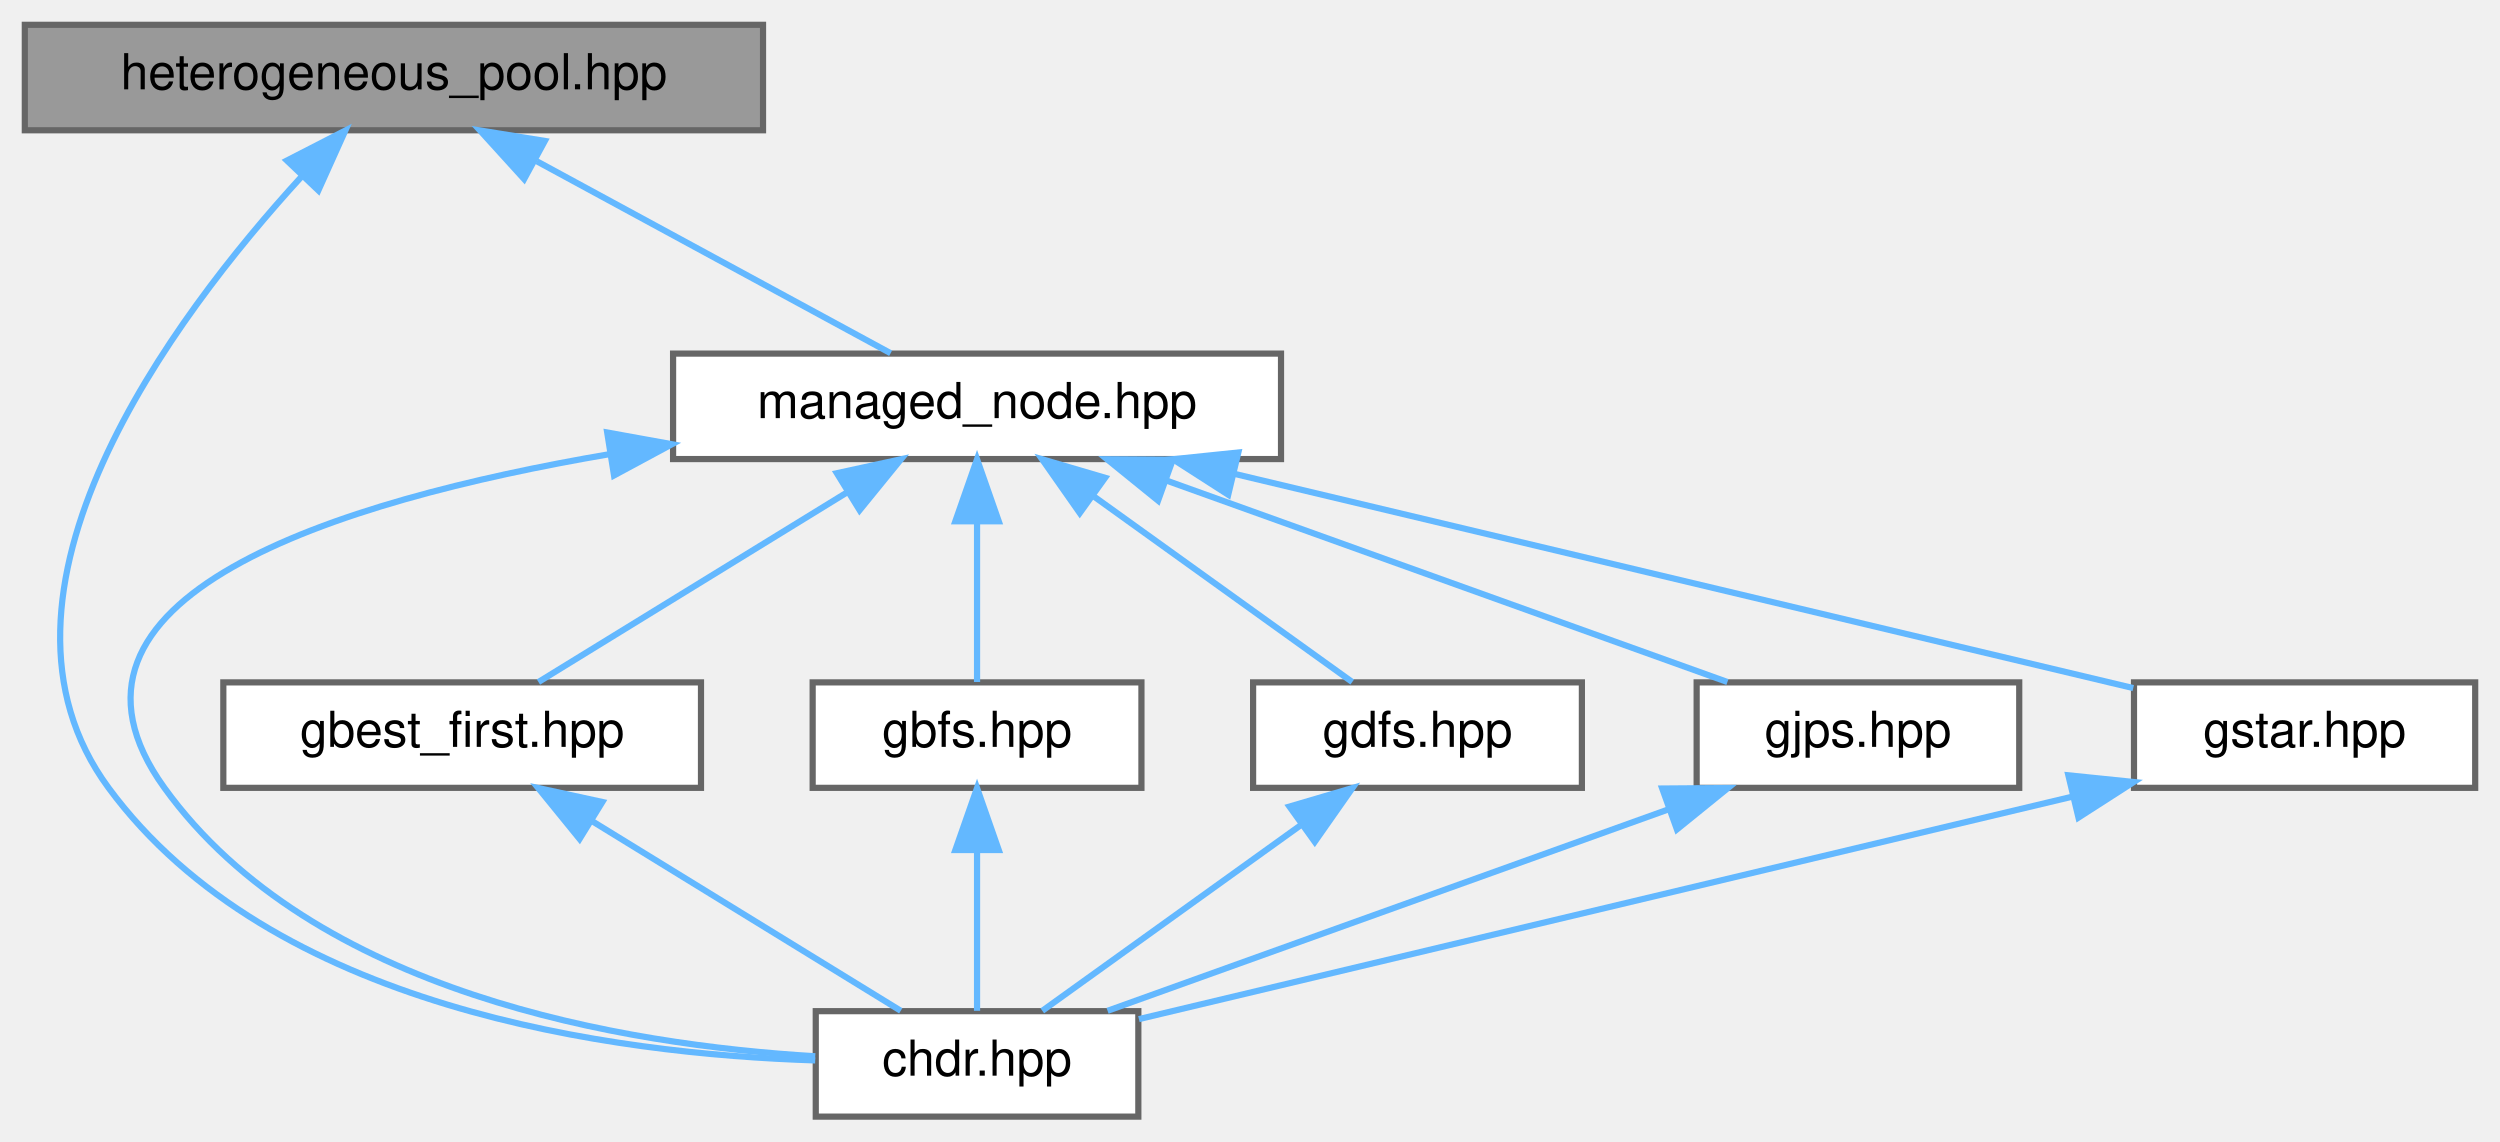
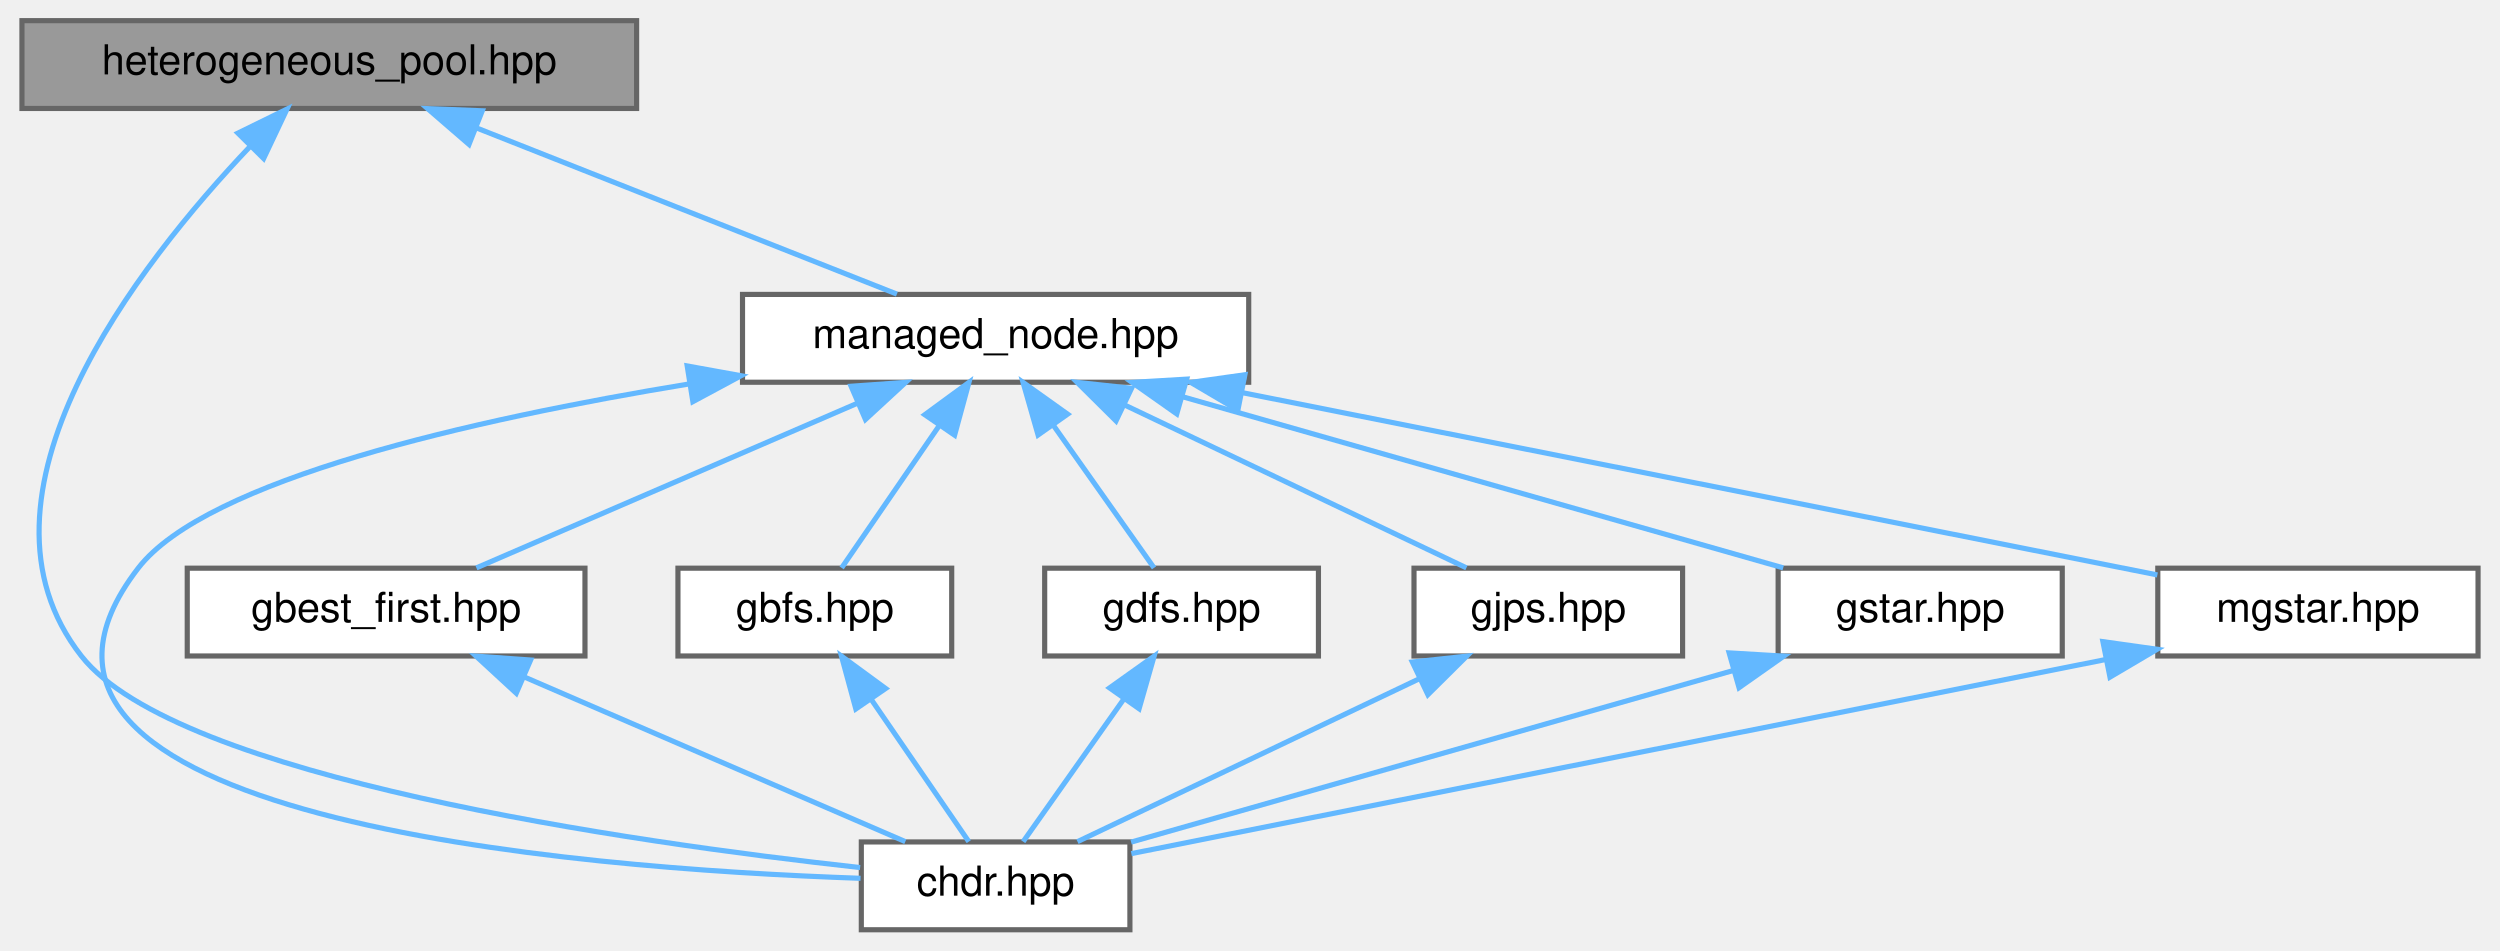
- <svg xmlns="http://www.w3.org/2000/svg" xmlns:xlink="http://www.w3.org/1999/xlink" width="403pt" height="184pt" viewBox="0.00 0.00 403.00 184.00">
+ <svg xmlns="http://www.w3.org/2000/svg" xmlns:xlink="http://www.w3.org/1999/xlink" width="484pt" height="184pt" viewBox="0.00 0.00 483.50 184.00">
  <g id="graph0" class="graph" transform="scale(1 1) rotate(0) translate(4 180)">
    <g id="Node000001" class="node">
      <g id="a_Node000001">
        <a xlink:title=" ">
          <polygon fill="#999999" stroke="#666666" points="119,-176 0,-176 0,-159 119,-159 119,-176" />
          <text text-anchor="middle" x="59.5" y="-165.6" font-family="Helvetica,sans-Serif" font-size="8.00">heterogeneous_pool.hpp</text>
        </a>
      </g>
    </g>
    <g id="Node000002" class="node">
      <g id="a_Node000002">
        <a xlink:href="../../d9/d96/chdr_8hpp.html" target="_top" xlink:title=" ">
-           <polygon fill="white" stroke="#666666" points="179.5,-17 127.5,-17 127.5,0 179.5,0 179.5,-17" />
-           <text text-anchor="middle" x="153.5" y="-6.6" font-family="Helvetica,sans-Serif" font-size="8.00">chdr.hpp</text>
+           <polygon fill="white" stroke="#666666" points="214.5,-17 162.5,-17 162.5,0 214.5,0 214.5,-17" />
+           <text text-anchor="middle" x="188.5" y="-6.6" font-family="Helvetica,sans-Serif" font-size="8.00">chdr.hpp</text>
        </a>
      </g>
    </g>
    <g id="edge1_Node000001_Node000002" class="edge">
      <g id="a_edge1_Node000001_Node000002">
        <a xlink:title=" ">
-           <path fill="none" stroke="#63b8ff" d="M44.64,-151.56C23.69,-128.66 -9.52,-84.26 13.5,-53 39.69,-17.44 94.68,-10.1 127.41,-9.06" />
-           <polygon fill="#63b8ff" stroke="#63b8ff" points="42.25,-154.12 51.67,-158.96 47.32,-149.3 42.25,-154.12" />
+           <path fill="none" stroke="#63b8ff" d="M44.26,-151.74C22.4,-128.76 -12.71,-83.88 11.5,-53 29.95,-29.47 117.63,-16.97 162.27,-12.04" />
+           <polygon fill="#63b8ff" stroke="#63b8ff" points="41.81,-154.23 51.32,-158.89 46.79,-149.31 41.81,-154.23" />
        </a>
      </g>
    </g>
    <g id="Node000003" class="node">
      <g id="a_Node000003">
        <a xlink:href="../../da/deb/managed__node_8hpp.html" target="_top" xlink:title=" ">
-           <polygon fill="white" stroke="#666666" points="202.5,-123 104.5,-123 104.5,-106 202.5,-106 202.5,-123" />
-           <text text-anchor="middle" x="153.5" y="-112.6" font-family="Helvetica,sans-Serif" font-size="8.00">managed_node.hpp</text>
+           <polygon fill="white" stroke="#666666" points="237.5,-123 139.5,-123 139.5,-106 237.5,-106 237.5,-123" />
+           <text text-anchor="middle" x="188.5" y="-112.6" font-family="Helvetica,sans-Serif" font-size="8.00">managed_node.hpp</text>
        </a>
      </g>
    </g>
    <g id="edge2_Node000001_Node000003" class="edge">
      <g id="a_edge2_Node000001_Node000003">
        <a xlink:title=" ">
-           <path fill="none" stroke="#63b8ff" d="M82.54,-154C100.4,-144.31 124.55,-131.2 139.57,-123.06" />
-           <polygon fill="#63b8ff" stroke="#63b8ff" points="80.49,-151.13 73.37,-158.97 83.83,-157.28 80.49,-151.13" />
+           <path fill="none" stroke="#63b8ff" d="M88.11,-155.19C112.85,-145.41 147.92,-131.54 169.39,-123.06" />
+           <polygon fill="#63b8ff" stroke="#63b8ff" points="86.55,-152.04 78.53,-158.97 89.12,-158.55 86.55,-152.04" />
        </a>
      </g>
    </g>
    <g id="edge3_Node000003_Node000002" class="edge">
      <g id="a_edge3_Node000003_Node000002">
        <a xlink:title=" ">
-           <path fill="none" stroke="#63b8ff" d="M94.36,-106.81C49.97,-99.23 0.35,-83.69 22.5,-53 46.41,-19.87 96.58,-11.57 127.42,-9.73" />
-           <polygon fill="#63b8ff" stroke="#63b8ff" points="93.88,-110.28 104.31,-108.39 94.98,-103.36 93.88,-110.28" />
+           <path fill="none" stroke="#63b8ff" d="M129.28,-105.69C87.12,-98.77 35.69,-87.09 22.5,-70 -14.89,-21.55 106.81,-11.87 162.35,-9.96" />
+           <polygon fill="#63b8ff" stroke="#63b8ff" points="128.79,-109.15 139.22,-107.26 129.89,-102.24 128.79,-109.15" />
        </a>
      </g>
    </g>
    <g id="Node000004" class="node">
      <g id="a_Node000004">
        <a xlink:href="../../d3/d3e/gbest__first_8hpp.html" target="_top" xlink:title=" ">
          <polygon fill="white" stroke="#666666" points="109,-70 32,-70 32,-53 109,-53 109,-70" />
          <text text-anchor="middle" x="70.5" y="-59.6" font-family="Helvetica,sans-Serif" font-size="8.00">gbest_first.hpp</text>
        </a>
      </g>
    </g>
    <g id="edge4_Node000003_Node000004" class="edge">
      <g id="a_edge4_Node000003_Node000004">
        <a xlink:title=" ">
-           <path fill="none" stroke="#63b8ff" d="M132.71,-100.73C116.99,-91.07 95.94,-78.13 82.8,-70.06" />
-           <polygon fill="#63b8ff" stroke="#63b8ff" points="130.9,-103.72 141.25,-105.97 134.57,-97.76 130.9,-103.72" />
+           <path fill="none" stroke="#63b8ff" d="M161.73,-101.93C139.13,-92.16 107.45,-78.47 87.98,-70.06" />
+           <polygon fill="#63b8ff" stroke="#63b8ff" points="160.52,-105.22 171.09,-105.97 163.3,-98.79 160.52,-105.22" />
        </a>
      </g>
    </g>
    <g id="Node000005" class="node">
      <g id="a_Node000005">
        <a xlink:href="../../de/d94/gbfs_8hpp.html" target="_top" xlink:title=" ">
          <polygon fill="white" stroke="#666666" points="180,-70 127,-70 127,-53 180,-53 180,-70" />
          <text text-anchor="middle" x="153.5" y="-59.6" font-family="Helvetica,sans-Serif" font-size="8.00">gbfs.hpp</text>
        </a>
      </g>
    </g>
    <g id="edge6_Node000003_Node000005" class="edge">
      <g id="a_edge6_Node000003_Node000005">
        <a xlink:title=" ">
-           <path fill="none" stroke="#63b8ff" d="M153.5,-95.91C153.5,-87.08 153.5,-76.85 153.5,-70.06" />
-           <polygon fill="#63b8ff" stroke="#63b8ff" points="150,-95.97 153.5,-105.97 157,-95.97 150,-95.97" />
+           <path fill="none" stroke="#63b8ff" d="M177.62,-97.65C171.31,-88.46 163.66,-77.3 158.69,-70.06" />
+           <polygon fill="#63b8ff" stroke="#63b8ff" points="174.79,-99.71 183.34,-105.97 180.56,-95.75 174.79,-99.71" />
        </a>
      </g>
    </g>
    <g id="Node000006" class="node">
      <g id="a_Node000006">
        <a xlink:href="../../d4/df2/gdfs_8hpp.html" target="_top" xlink:title=" ">
          <polygon fill="white" stroke="#666666" points="251,-70 198,-70 198,-53 251,-53 251,-70" />
          <text text-anchor="middle" x="224.5" y="-59.6" font-family="Helvetica,sans-Serif" font-size="8.00">gdfs.hpp</text>
        </a>
      </g>
    </g>
    <g id="edge8_Node000003_Node000006" class="edge">
      <g id="a_edge8_Node000003_Node000006">
        <a xlink:title=" ">
-           <path fill="none" stroke="#63b8ff" d="M172.42,-99.91C185.74,-90.34 203.06,-77.9 213.98,-70.06" />
-           <polygon fill="#63b8ff" stroke="#63b8ff" points="170.06,-97.3 163.98,-105.97 174.14,-102.98 170.06,-97.3" />
+           <path fill="none" stroke="#63b8ff" d="M199.69,-97.65C206.18,-88.46 214.05,-77.3 219.17,-70.06" />
+           <polygon fill="#63b8ff" stroke="#63b8ff" points="196.72,-95.79 193.81,-105.97 202.44,-99.82 196.72,-95.79" />
        </a>
      </g>
    </g>
    <g id="Node000007" class="node">
      <g id="a_Node000007">
        <a xlink:href="../../d3/d3e/gjps_8hpp.html" target="_top" xlink:title=" ">
          <polygon fill="white" stroke="#666666" points="321.5,-70 269.5,-70 269.5,-53 321.5,-53 321.5,-70" />
          <text text-anchor="middle" x="295.5" y="-59.6" font-family="Helvetica,sans-Serif" font-size="8.00">gjps.hpp</text>
        </a>
      </g>
    </g>
    <g id="edge10_Node000003_Node000007" class="edge">
      <g id="a_edge10_Node000003_Node000007">
        <a xlink:title=" ">
-           <path fill="none" stroke="#63b8ff" d="M183.91,-102.58C211.19,-92.78 250.51,-78.66 274.46,-70.06" />
-           <polygon fill="#63b8ff" stroke="#63b8ff" points="182.68,-99.3 174.45,-105.97 185.05,-105.89 182.68,-99.3" />
+           <path fill="none" stroke="#63b8ff" d="M213.33,-101.66C233.78,-91.92 262.16,-78.39 279.65,-70.06" />
+           <polygon fill="#63b8ff" stroke="#63b8ff" points="211.81,-98.51 204.29,-105.97 214.82,-104.83 211.81,-98.51" />
        </a>
      </g>
    </g>
    <g id="Node000008" class="node">
      <g id="a_Node000008">
        <a xlink:href="../../d1/def/gstar_8hpp.html" target="_top" xlink:title=" ">
          <polygon fill="white" stroke="#666666" points="395,-70 340,-70 340,-53 395,-53 395,-70" />
          <text text-anchor="middle" x="367.5" y="-59.6" font-family="Helvetica,sans-Serif" font-size="8.00">gstar.hpp</text>
        </a>
      </g>
    </g>
    <g id="edge12_Node000003_Node000008" class="edge">
      <g id="a_edge12_Node000003_Node000008">
        <a xlink:title=" ">
-           <path fill="none" stroke="#63b8ff" d="M194.89,-103.64C237.61,-93.45 303.07,-77.86 339.88,-69.08" />
-           <polygon fill="#63b8ff" stroke="#63b8ff" points="193.99,-100.25 185.08,-105.97 195.62,-107.06 193.99,-100.25" />
+           <path fill="none" stroke="#63b8ff" d="M224.59,-103.22C259.04,-93.4 310.13,-78.85 340.98,-70.06" />
+           <polygon fill="#63b8ff" stroke="#63b8ff" points="223.57,-99.87 214.91,-105.97 225.49,-106.6 223.57,-99.87" />
+         </a>
+       </g>
+     </g>
+     <g id="Node000009" class="node">
+       <g id="a_Node000009">
+         <a xlink:href="../../d8/ddf/mgstar_8hpp.html" target="_top" xlink:title=" ">
+           <polygon fill="white" stroke="#666666" points="475.5,-70 413.5,-70 413.5,-53 475.5,-53 475.5,-70" />
+           <text text-anchor="middle" x="444.5" y="-59.6" font-family="Helvetica,sans-Serif" font-size="8.00">mgstar.hpp</text>
+         </a>
+       </g>
+     </g>
+     <g id="edge14_Node000003_Node000009" class="edge">
+       <g id="a_edge14_Node000003_Node000009">
+         <a xlink:title=" ">
+           <path fill="none" stroke="#63b8ff" d="M236.22,-103.99C288.04,-93.67 369.27,-77.49 413.42,-68.69" />
+           <polygon fill="#63b8ff" stroke="#63b8ff" points="235.4,-100.59 226.27,-105.97 236.76,-107.45 235.4,-100.59" />
        </a>
      </g>
    </g>
    <g id="edge5_Node000004_Node000002" class="edge">
      <g id="a_edge5_Node000004_Node000002">
        <a xlink:title=" ">
-           <path fill="none" stroke="#63b8ff" d="M91.29,-47.73C107.01,-38.07 128.06,-25.13 141.2,-17.06" />
-           <polygon fill="#63b8ff" stroke="#63b8ff" points="89.43,-44.76 82.75,-52.97 93.1,-50.72 89.43,-44.76" />
+           <path fill="none" stroke="#63b8ff" d="M97.27,-48.93C119.87,-39.16 151.55,-25.47 171.02,-17.06" />
+           <polygon fill="#63b8ff" stroke="#63b8ff" points="95.7,-45.79 87.91,-52.97 98.48,-52.22 95.7,-45.79" />
        </a>
      </g>
    </g>
    <g id="edge7_Node000005_Node000002" class="edge">
      <g id="a_edge7_Node000005_Node000002">
        <a xlink:title=" ">
-           <path fill="none" stroke="#63b8ff" d="M153.5,-42.91C153.5,-34.08 153.5,-23.85 153.5,-17.06" />
-           <polygon fill="#63b8ff" stroke="#63b8ff" points="150,-42.97 153.5,-52.97 157,-42.97 150,-42.97" />
+           <path fill="none" stroke="#63b8ff" d="M164.38,-44.65C170.69,-35.46 178.34,-24.3 183.31,-17.06" />
+           <polygon fill="#63b8ff" stroke="#63b8ff" points="161.44,-42.75 158.66,-52.97 167.21,-46.71 161.44,-42.75" />
        </a>
      </g>
    </g>
    <g id="edge9_Node000006_Node000002" class="edge">
      <g id="a_edge9_Node000006_Node000002">
        <a xlink:title=" ">
-           <path fill="none" stroke="#63b8ff" d="M205.58,-46.91C192.26,-37.34 174.94,-24.9 164.02,-17.06" />
-           <polygon fill="#63b8ff" stroke="#63b8ff" points="203.86,-49.98 214.02,-52.97 207.94,-44.3 203.86,-49.98" />
+           <path fill="none" stroke="#63b8ff" d="M213.31,-44.65C206.82,-35.46 198.95,-24.3 193.83,-17.06" />
+           <polygon fill="#63b8ff" stroke="#63b8ff" points="210.56,-46.82 219.19,-52.97 216.28,-42.79 210.56,-46.82" />
        </a>
      </g>
    </g>
    <g id="edge11_Node000007_Node000002" class="edge">
      <g id="a_edge11_Node000007_Node000002">
        <a xlink:title=" ">
-           <path fill="none" stroke="#63b8ff" d="M265.09,-49.58C237.81,-39.78 198.49,-25.66 174.54,-17.06" />
-           <polygon fill="#63b8ff" stroke="#63b8ff" points="263.95,-52.89 274.55,-52.97 266.32,-46.3 263.95,-52.89" />
+           <path fill="none" stroke="#63b8ff" d="M270.67,-48.66C250.22,-38.92 221.84,-25.39 204.35,-17.06" />
+           <polygon fill="#63b8ff" stroke="#63b8ff" points="269.18,-51.83 279.71,-52.97 272.19,-45.51 269.18,-51.83" />
        </a>
      </g>
    </g>
    <g id="edge13_Node000008_Node000002" class="edge">
      <g id="a_edge13_Node000008_Node000002">
        <a xlink:title=" ">
-           <path fill="none" stroke="#63b8ff" d="M330.14,-51.6C287.02,-41.32 217.25,-24.69 179.59,-15.72" />
-           <polygon fill="#63b8ff" stroke="#63b8ff" points="329.42,-55.02 339.96,-53.94 331.05,-48.21 329.42,-55.02" />
+           <path fill="none" stroke="#63b8ff" d="M331.38,-50.21C296.82,-40.36 245.54,-25.75 214.73,-16.97" />
+           <polygon fill="#63b8ff" stroke="#63b8ff" points="330.51,-53.6 341.09,-52.97 332.43,-46.87 330.51,-53.6" />
+         </a>
+       </g>
+     </g>
+     <g id="edge15_Node000009_Node000002" class="edge">
+       <g id="a_edge15_Node000009_Node000002">
+         <a xlink:title=" ">
+           <path fill="none" stroke="#63b8ff" d="M403.27,-52.29C350.15,-41.7 259.37,-23.62 214.78,-14.74" />
+           <polygon fill="#63b8ff" stroke="#63b8ff" points="402.87,-55.78 413.37,-54.3 404.24,-48.91 402.87,-55.78" />
        </a>
      </g>
    </g>
  </g>
</svg>
